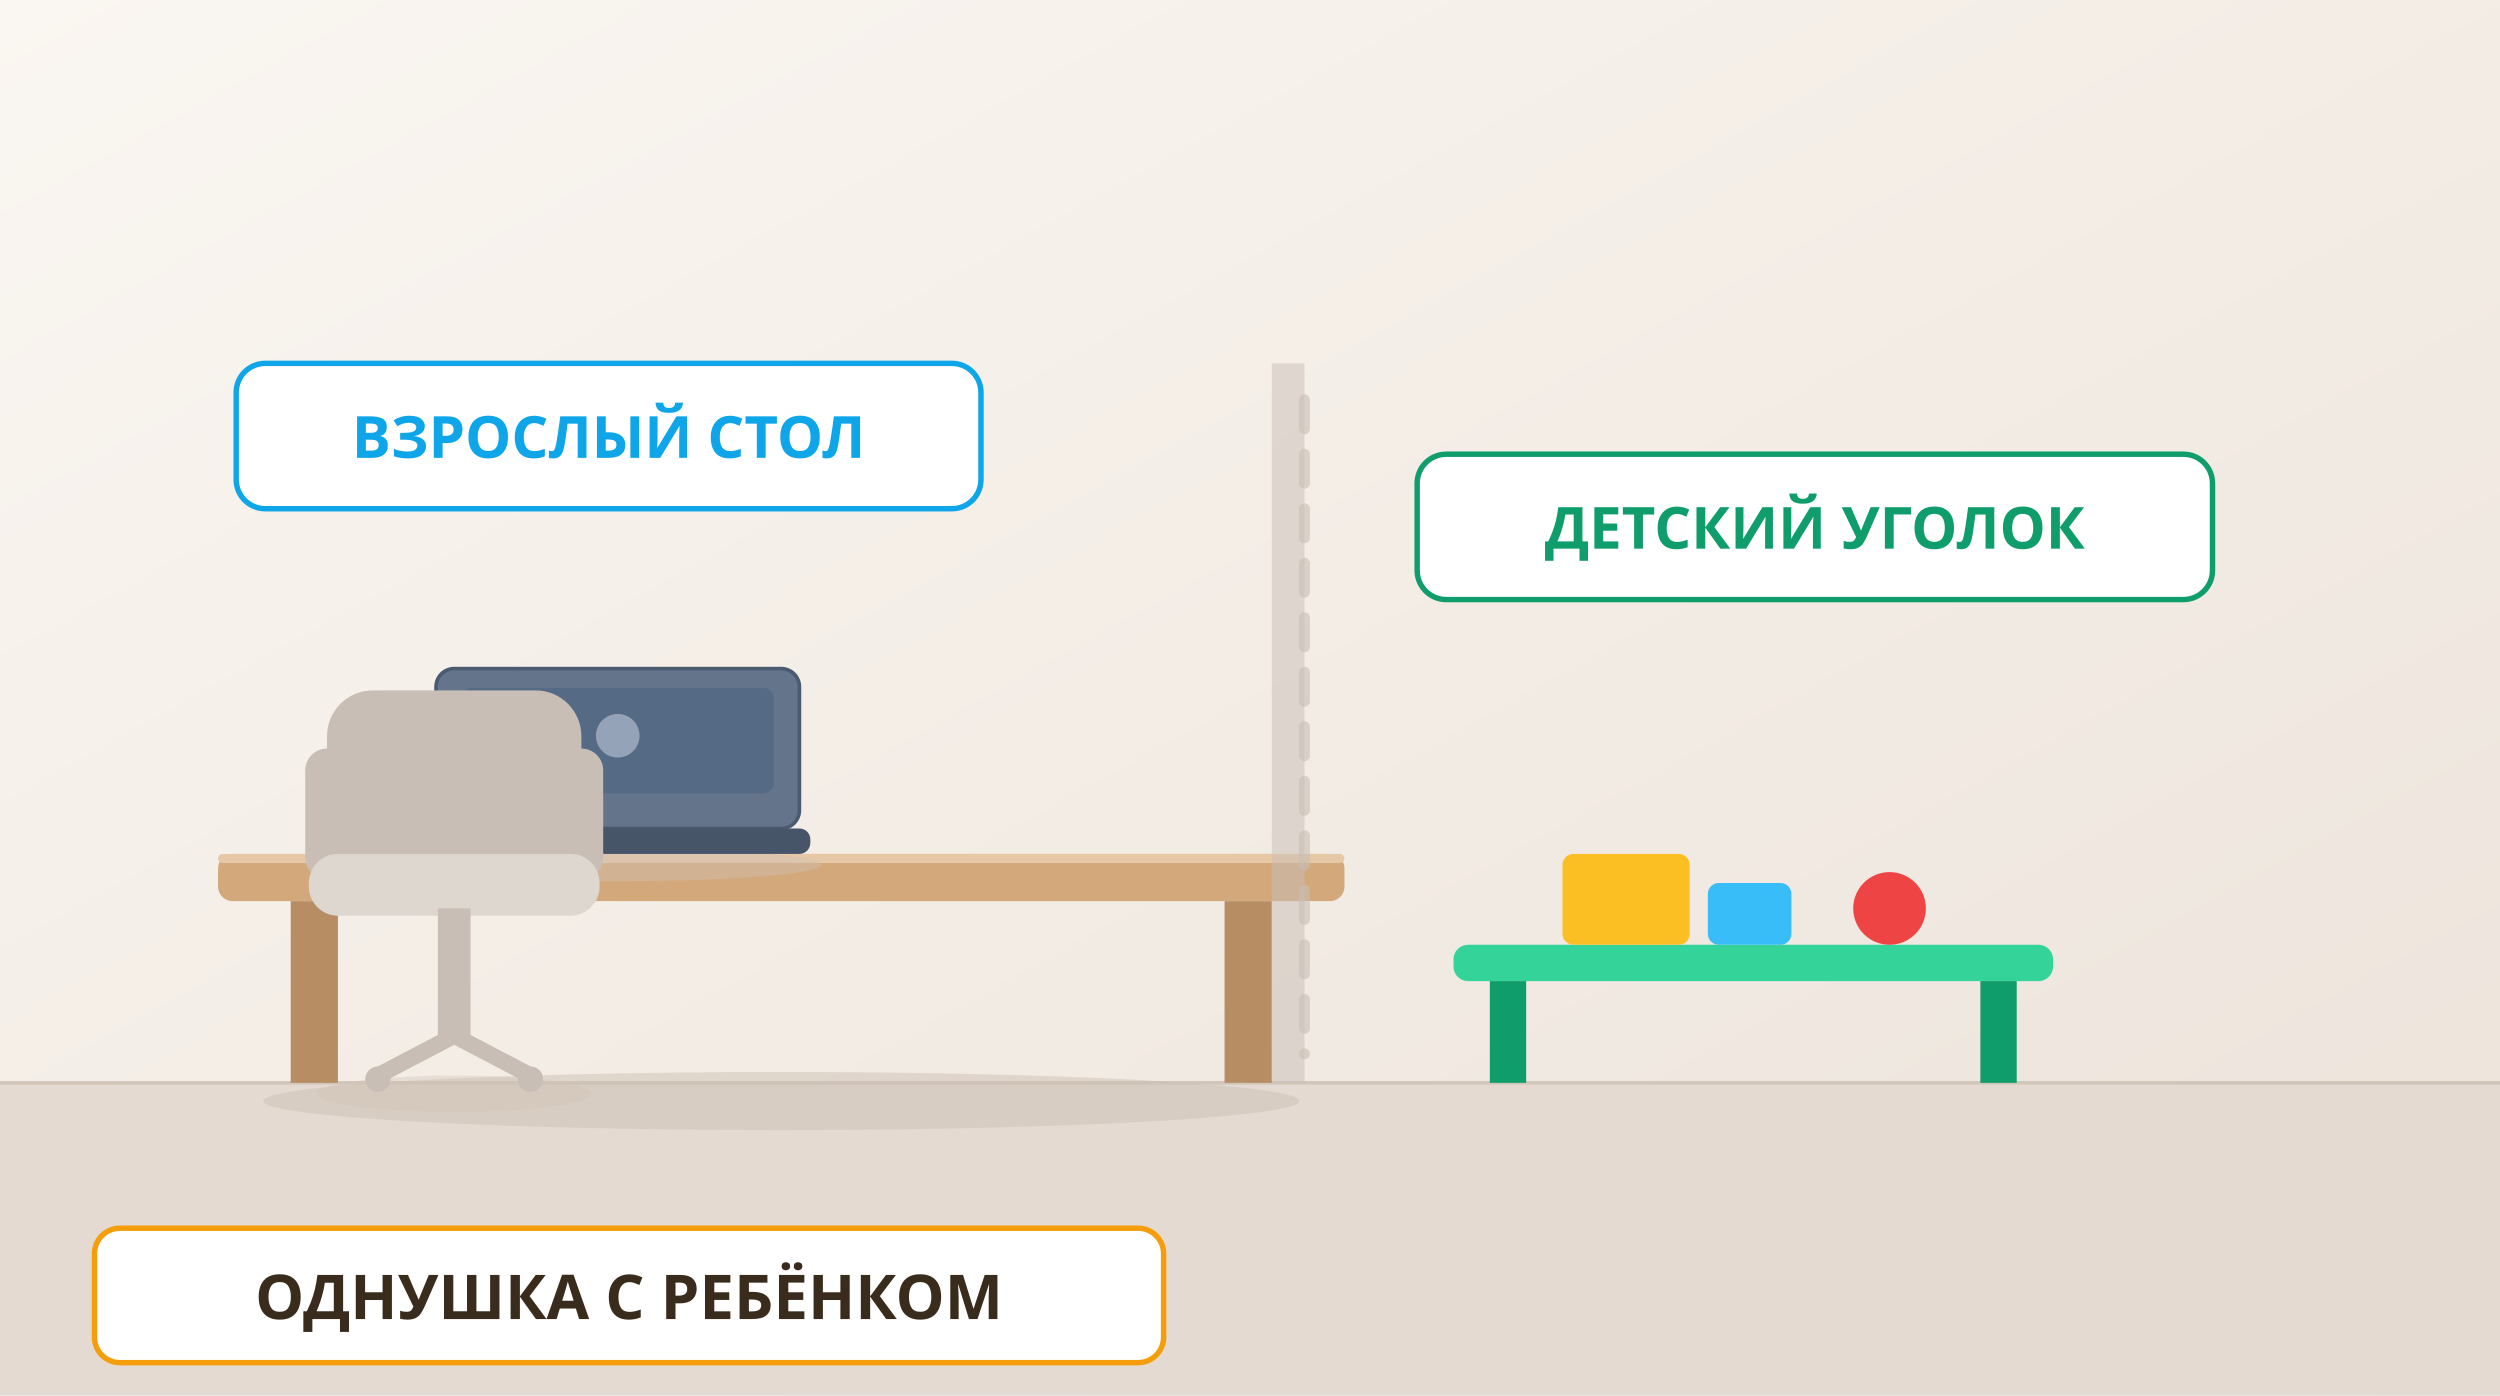
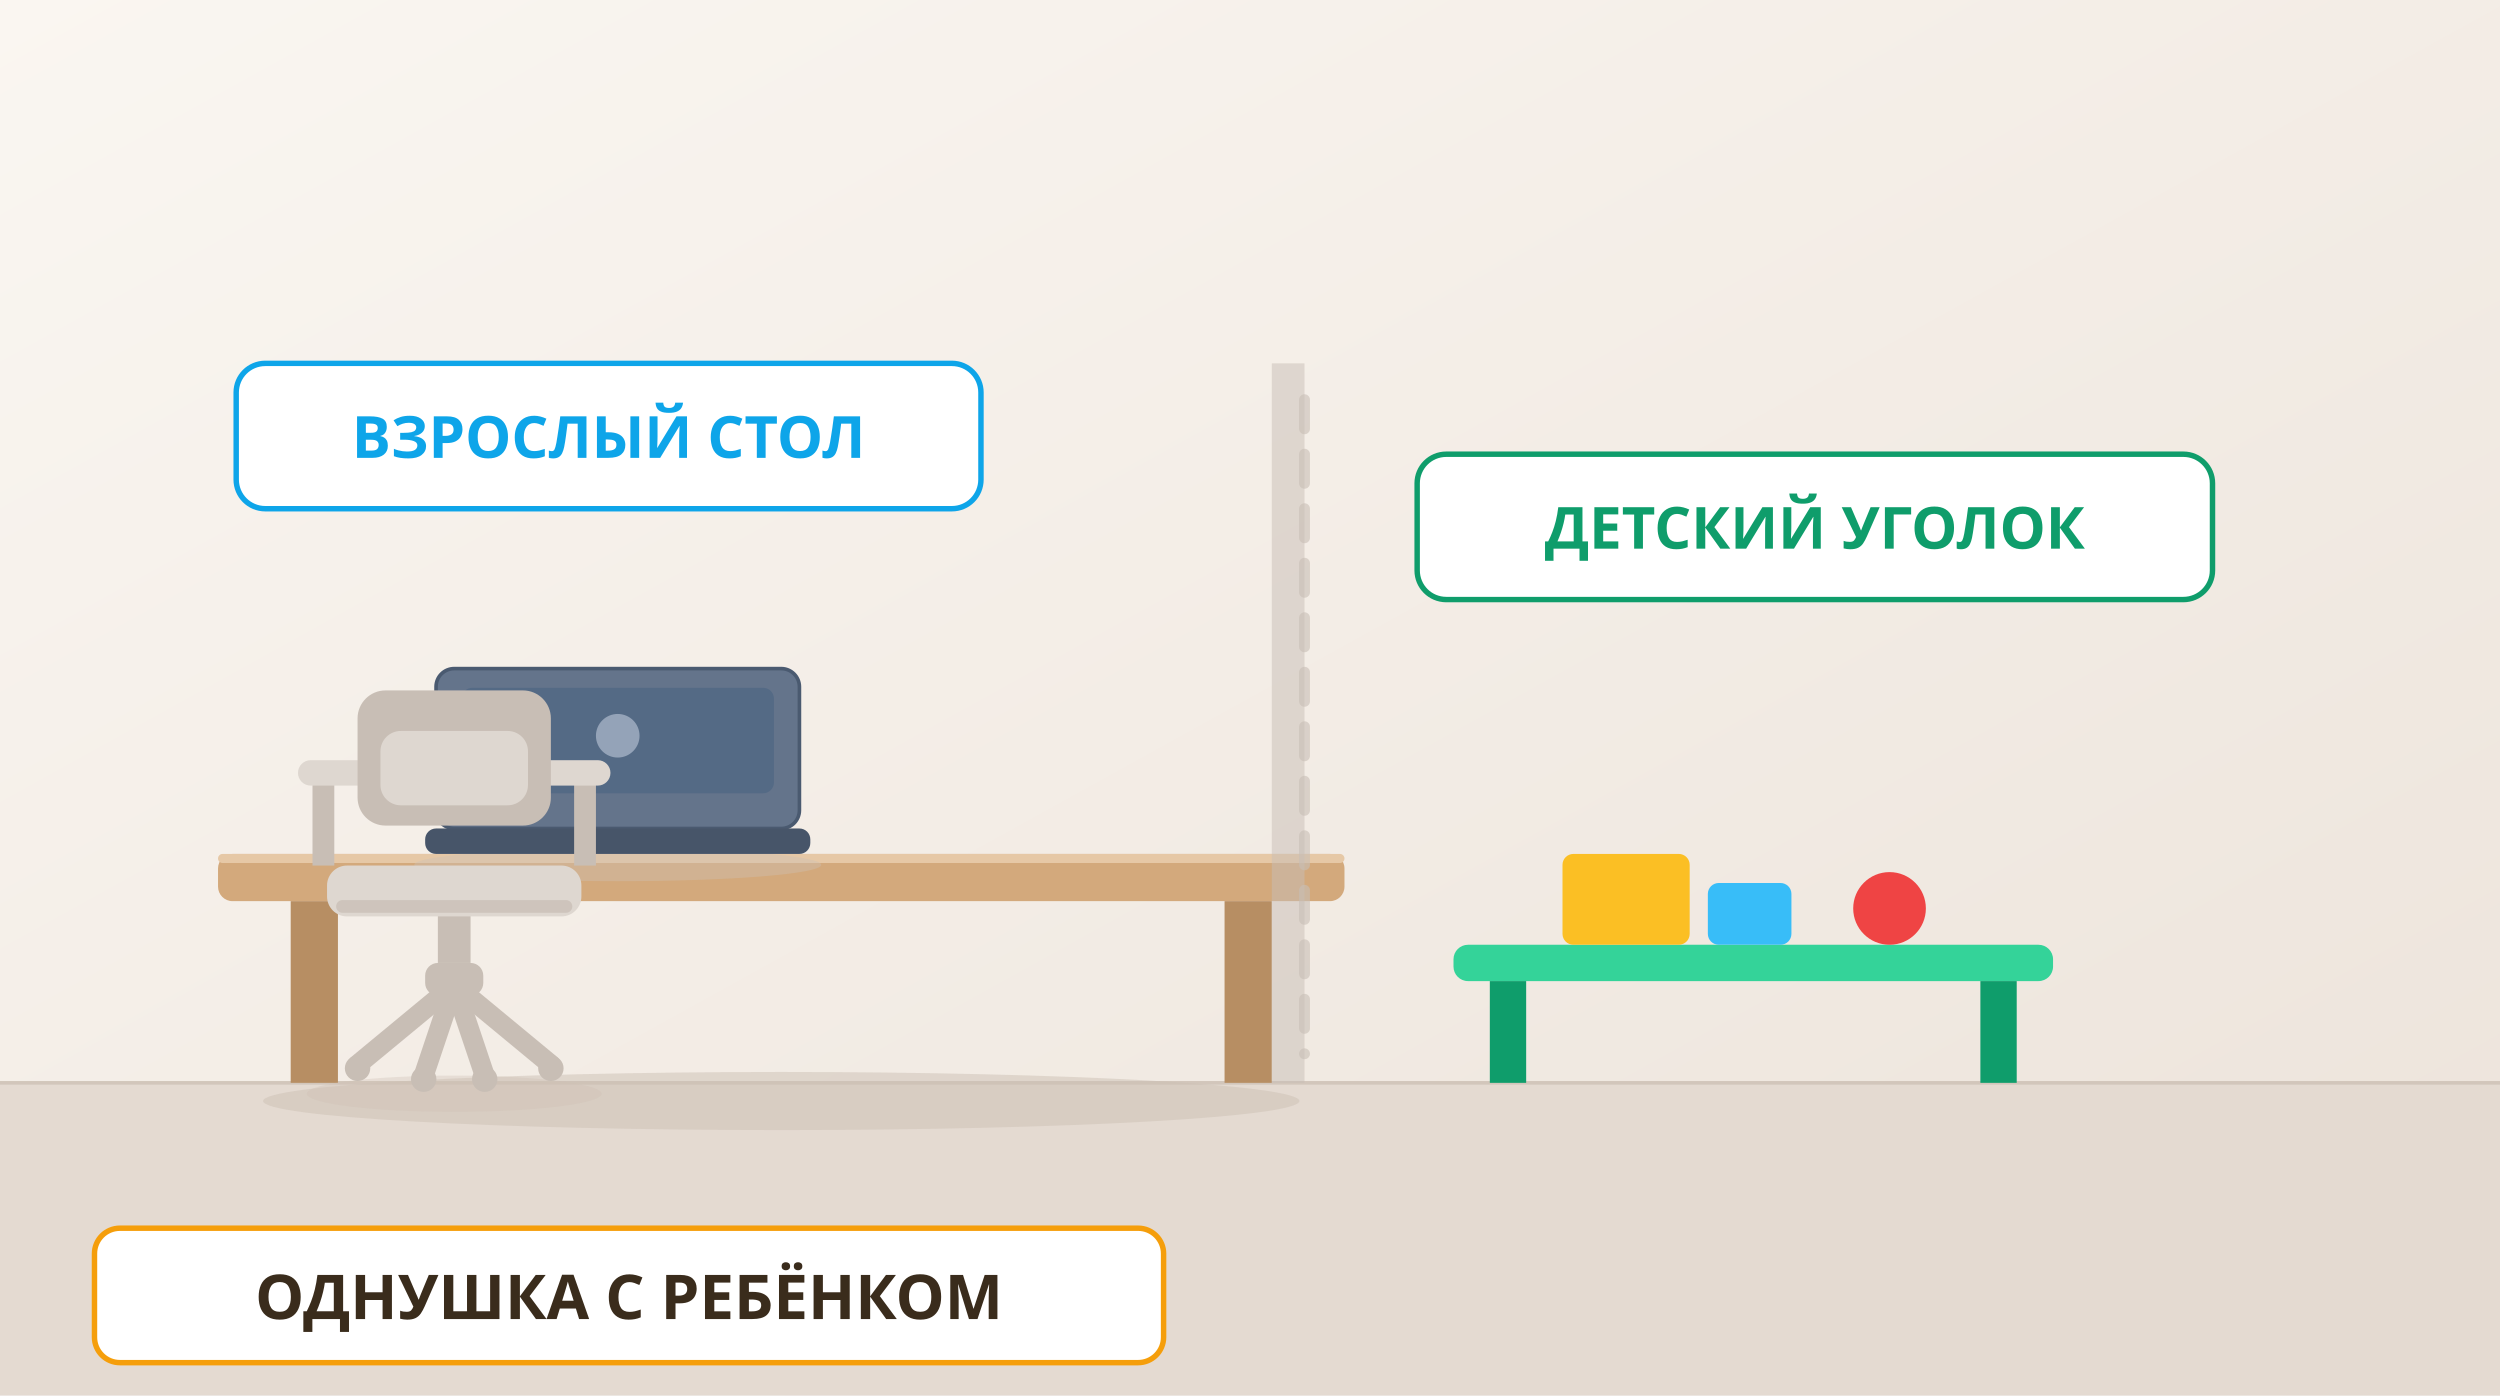
<svg xmlns="http://www.w3.org/2000/svg" viewBox="0 0 1376 768" width="1376" height="768">
  <defs>
    <linearGradient id="bg" x1="0%" y1="0%" x2="100%" y2="100%">
      <stop offset="0%" stop-color="#faf6f1" />
      <stop offset="100%" stop-color="#ece3da" />
    </linearGradient>
  </defs>
  <rect width="1376" height="768" fill="url(#bg)" />
  <rect x="0" y="596" width="1376" height="172" fill="#e4dad1" />
  <line x1="0" y1="596" x2="1376" y2="596" stroke="#d2c6bb" stroke-width="2" />
  <ellipse cx="430" cy="606" rx="285.2" ry="16" fill="#cdc0b5" fill-opacity="0.5" />
  <rect x="120" y="470" width="620" height="26" rx="8" fill="#d3a97c" />
  <rect x="120" y="470" width="620" height="5" rx="2.5" fill="#e6c8a6" />
  <rect x="160" y="496" width="26" height="100" fill="#b78e63" />
  <rect x="674" y="496" width="26" height="100" fill="#b78e63" />
  <ellipse cx="340" cy="476" rx="112" ry="9" fill="#cdc0b5" fill-opacity="0.4" />
  <rect x="240" y="368" width="200" height="88" rx="10" fill="#64748b" stroke="#4a5a70" stroke-width="2" />
  <rect x="254" y="378.56" width="172" height="58.08" rx="6" fill="#546a85" />
  <circle cx="340" cy="404.96" r="12" fill="#94a3b8" />
  <rect x="234" y="456" width="212" height="14" rx="6" fill="#475569" />
-   <ellipse cx="250" cy="602" rx="75.6" ry="10" fill="#cdc0b5" fill-opacity="0.35" />
-   <rect x="180" y="380" width="140" height="96" rx="25.2" fill="#c8beb5" />
-   <rect x="168" y="412" width="24" height="72" rx="12" fill="#c8beb5" />
-   <rect x="308" y="412" width="24" height="72" rx="12" fill="#c8beb5" />
-   <rect x="170" y="470" width="160" height="34" rx="16" fill="#ded7d0" />
-   <rect x="241" y="500" width="18" height="72" fill="#c8beb5" />
-   <path d="M250 570 l-42 22 M250 570 l42 22" stroke="#c8beb5" stroke-width="9" stroke-linecap="round" />
-   <circle cx="208" cy="594" r="7" fill="#c8beb5" />
-   <circle cx="292" cy="594" r="7" fill="#c8beb5" />
+   <ellipse cx="250" cy="602" rx="81.2" ry="10" fill="#cdc0b5" fill-opacity="0.35" />
+   <g stroke="#c8beb5" stroke-width="11" stroke-linecap="round">
+     <line x1="250" y1="542" x2="196.8" y2="586" />
+     <line x1="250" y1="542" x2="303.2" y2="586" />
+     <line x1="250" y1="542" x2="233.2" y2="592" />
+     <line x1="250" y1="542" x2="266.8" y2="592" />
+   </g>
+   <circle cx="196.8" cy="588" r="7" fill="#c8beb5" />
+   <circle cx="303.2" cy="588" r="7" fill="#c8beb5" />
+   <circle cx="233.2" cy="594" r="7" fill="#c8beb5" />
+   <circle cx="266.8" cy="594" r="7" fill="#c8beb5" />
+   <rect x="234" y="530" width="32" height="18" rx="7" fill="#c8beb5" />
+   <rect x="241" y="498.4" width="18" height="31.6" fill="#c8beb5" />
+   <rect x="172" y="430.4" width="12" height="46" fill="#c8beb5" />
+   <rect x="316" y="430.4" width="12" height="46" fill="#c8beb5" />
+   <rect x="164" y="418.4" width="42" height="14" rx="7" fill="#ded7d0" />
+   <rect x="294" y="418.4" width="42" height="14" rx="7" fill="#ded7d0" />
+   <rect x="196.8" y="380" width="106.4" height="74.4" rx="15.4" fill="#c8beb5" />
+   <rect x="209.4" y="402.32" width="81.2" height="40.92" rx="11.2" fill="#ded7d0" />
+   <rect x="180" y="476.4" width="140" height="28" rx="11" fill="#ded7d0" />
+   <rect x="185" y="495.4" width="130" height="7" rx="3.5" fill="#c8beb5" opacity="0.75" />
  <rect x="700" y="200" width="18" height="396" fill="#c8beb5" opacity="0.5" />
  <g stroke="#c8beb5" stroke-width="6" stroke-linecap="round" opacity="0.6">
    <line x1="718" y1="220" x2="718" y2="580" stroke-dasharray="16 14" />
  </g>
  <rect x="800" y="520" width="330" height="20" rx="8" fill="#34d399" />
  <rect x="820" y="540" width="20" height="56" fill="#0f9d6b" />
  <rect x="1090" y="540" width="20" height="56" fill="#0f9d6b" />
  <rect x="860" y="470" width="70" height="50" rx="6" fill="#fbbf24" />
  <rect x="940" y="486" width="46" height="34" rx="6" fill="#38bdf8" />
  <circle cx="1040" cy="500" r="20" fill="#ef4444" />
  <rect x="960" y="596" width="0" height="0" />
  <rect x="780" y="250" width="437.76" height="80" rx="16" fill="#ffffff" stroke="#0f9d6b" stroke-width="3" />
  <text x="998.88" y="302" font-family="system-ui, sans-serif" font-size="32" font-weight="800" fill="#0f9d6b" text-anchor="middle">ДЕТСКИЙ УГОЛОК</text>
  <rect x="130" y="200" width="409.92" height="80" rx="16" fill="#ffffff" stroke="#0ea5e9" stroke-width="3" />
  <text x="334.96" y="252" font-family="system-ui, sans-serif" font-size="32" font-weight="800" fill="#0ea5e9" text-anchor="middle">ВЗРОСЛЫЙ СТОЛ</text>
  <rect x="52" y="676" width="588.44" height="74" rx="14" fill="#ffffff" stroke="#f59e0b" stroke-width="3" />
  <text x="346.22" y="726" font-family="system-ui, sans-serif" font-size="34" font-weight="800" fill="#3a2c1c" text-anchor="middle">ОДНУШКА С РЕБЁНКОМ</text>
</svg>
